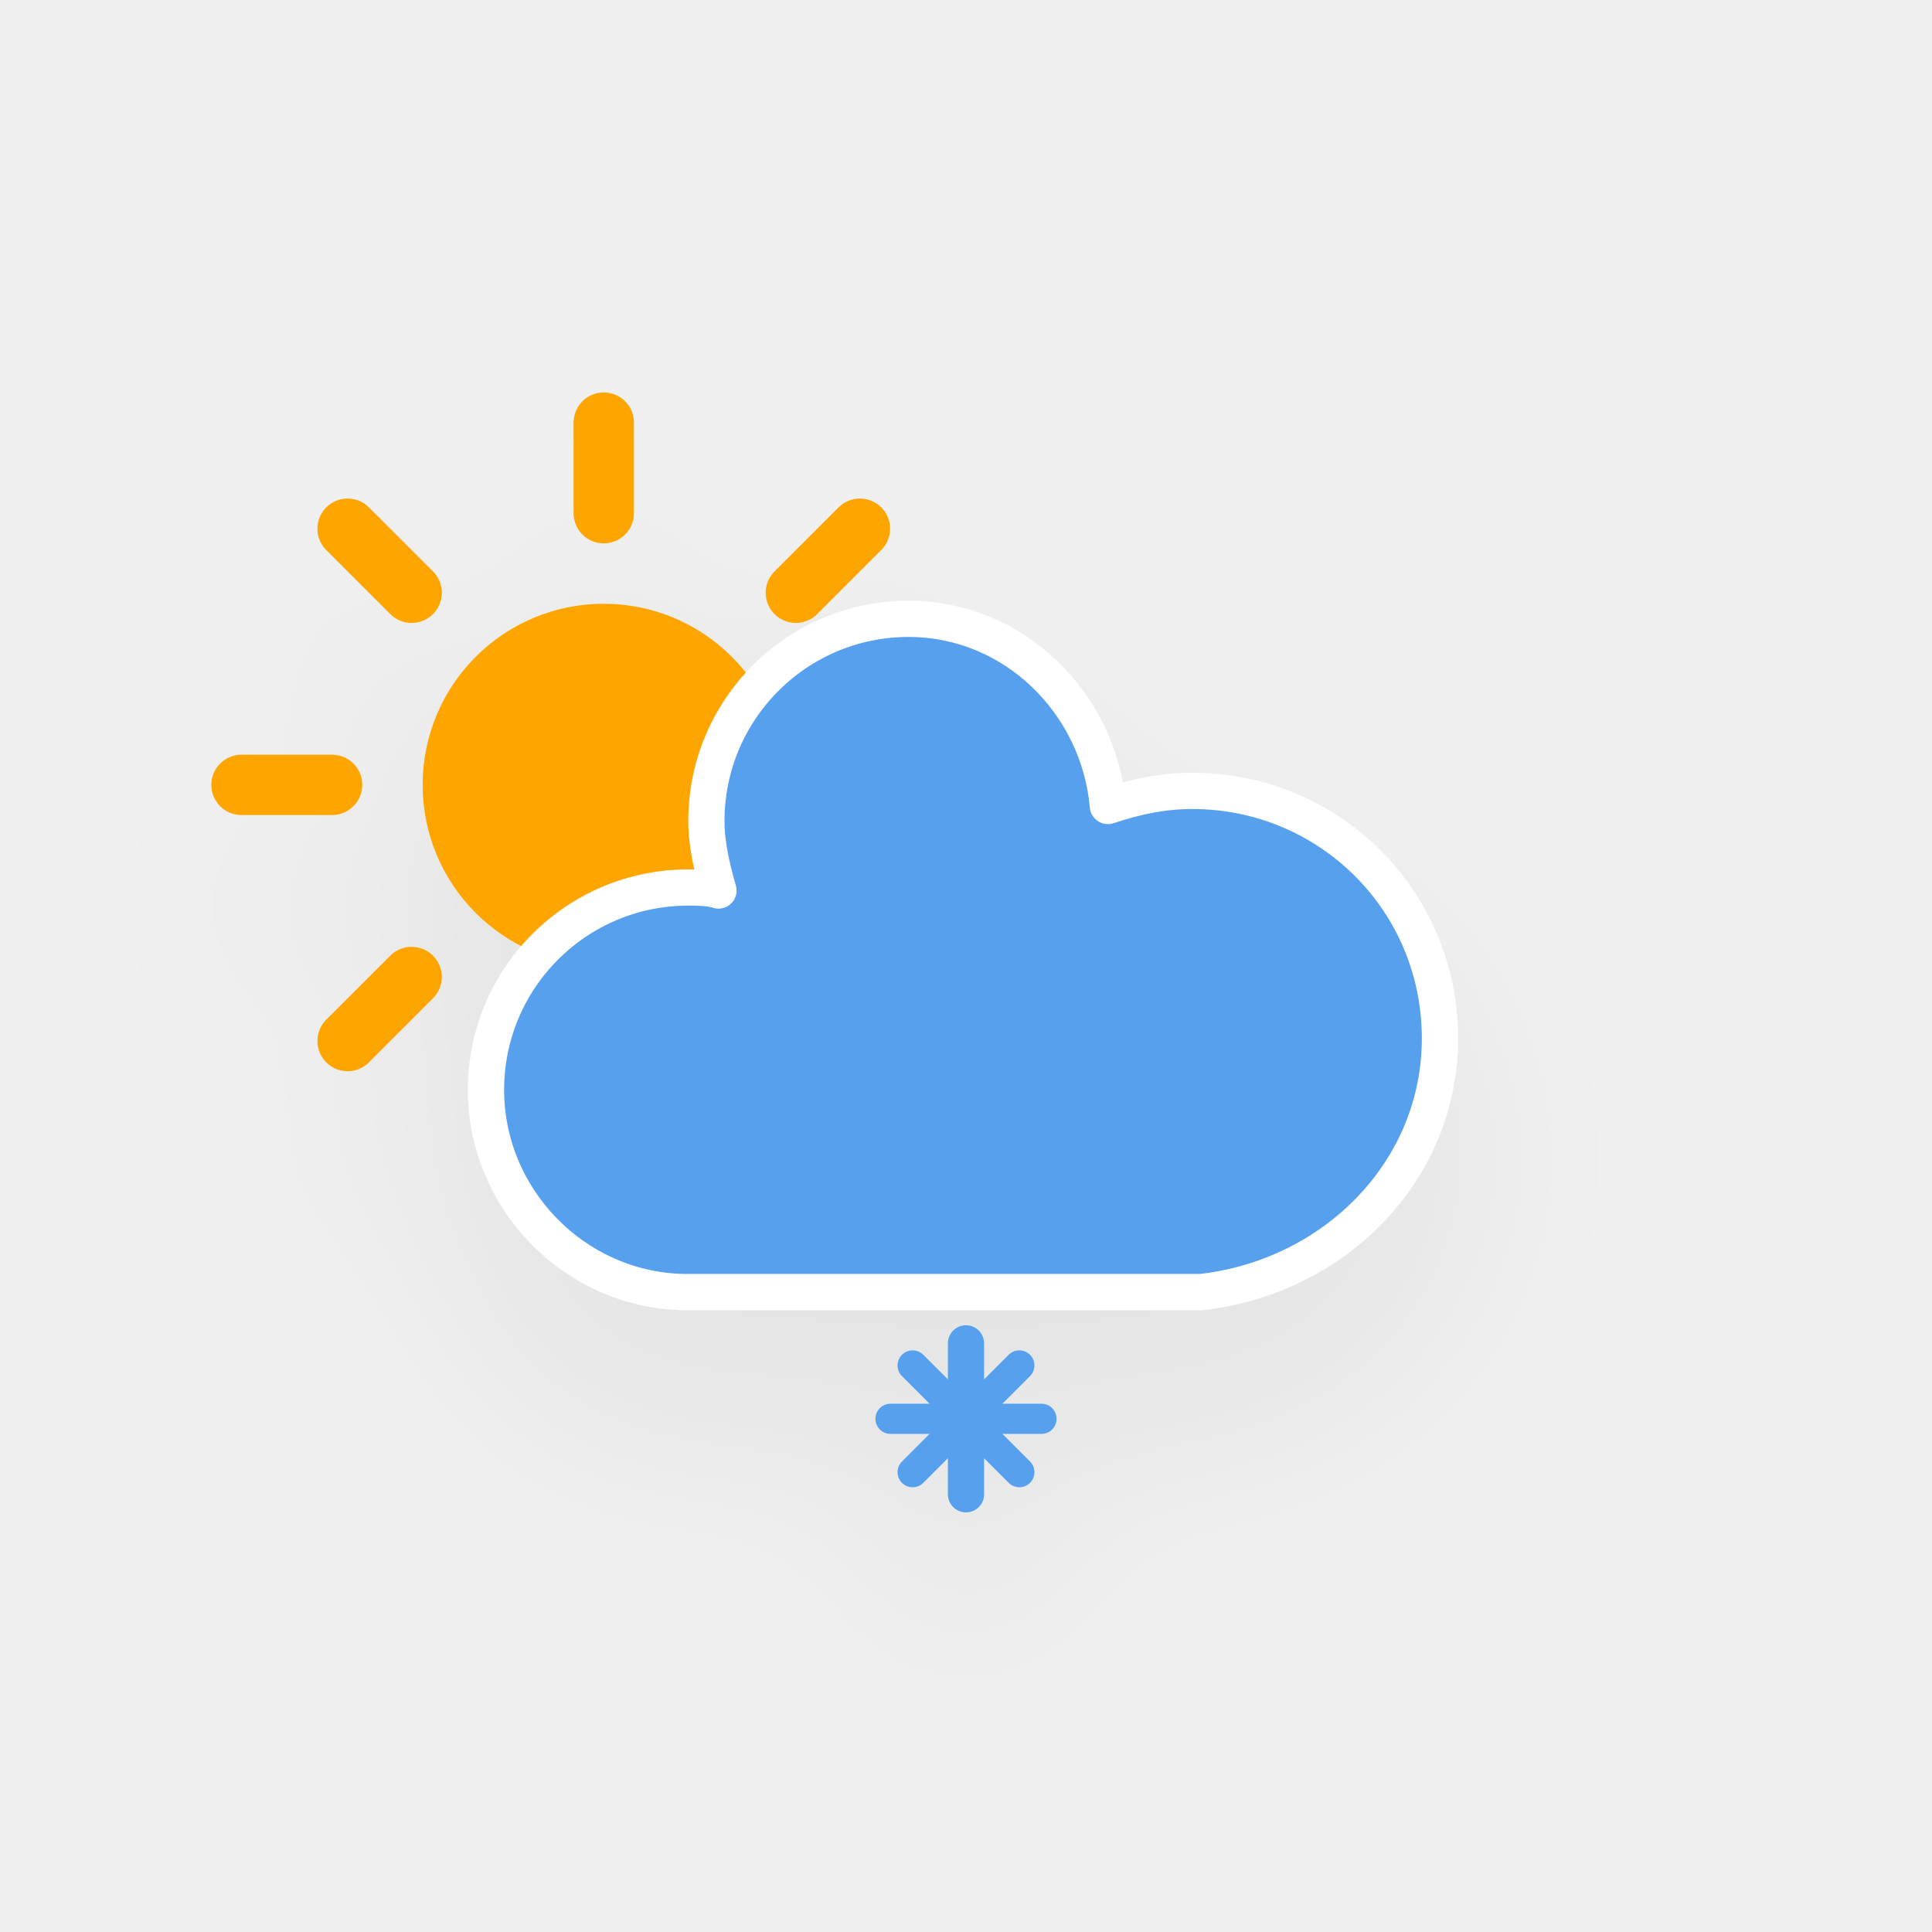
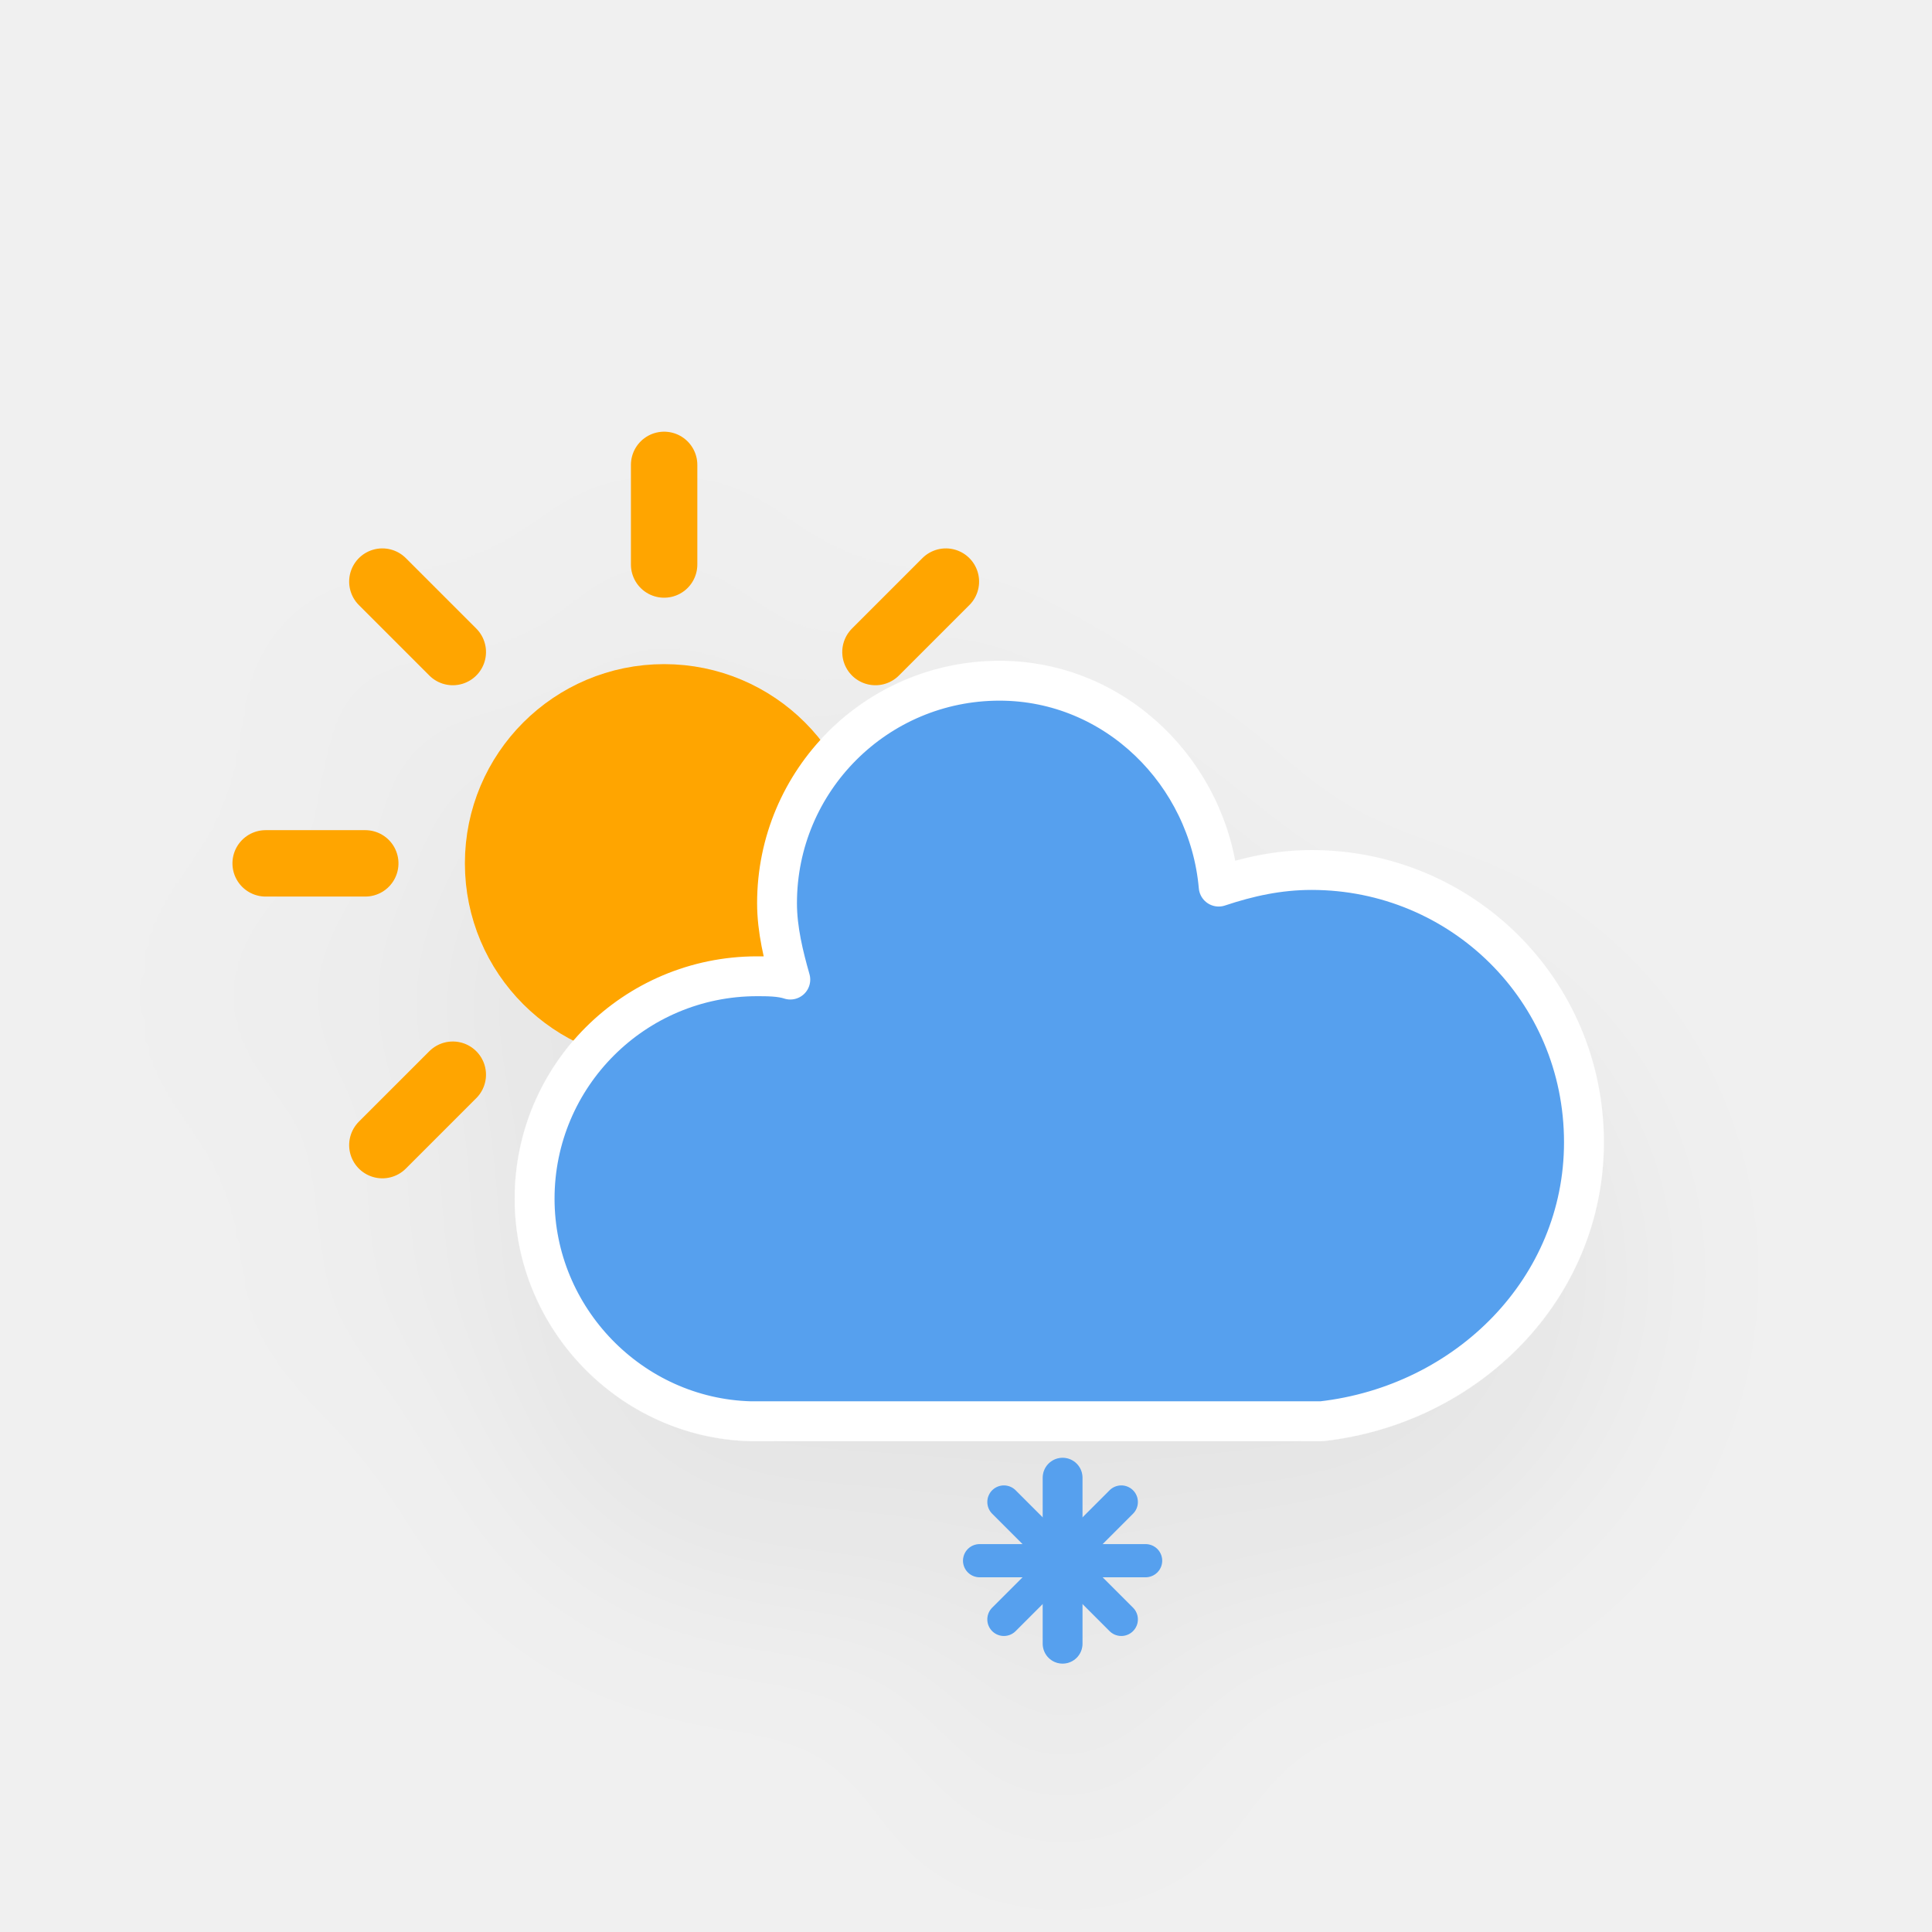
- <svg xmlns="http://www.w3.org/2000/svg" version="1.1" width="64" height="64" viewbox="0 0 64 64">
+ <svg xmlns="http://www.w3.org/2000/svg" version="1.1" width="64" height="64" style="transform: scale(1.1, 1.1)" viewbox="0 0 64 64">
  <defs>
    <filter id="blur" width="200%" height="200%">
      <feGaussianBlur in="SourceAlpha" stdDeviation="3" />
      <feOffset dx="0" dy="4" result="offsetblur" />
      <feComponentTransfer>
        <feFuncA type="linear" slope="0.05" />
      </feComponentTransfer>
      <feMerge>
        <feMergeNode />
        <feMergeNode in="SourceGraphic" />
      </feMerge>
    </filter>
    <style type="text/css">
/*
** CLOUDS
*/
@keyframes am-weather-cloud-2 {
  0% {
    -webkit-transform: translate(0px,0px);
       -moz-transform: translate(0px,0px);
        -ms-transform: translate(0px,0px);
            transform: translate(0px,0px);
  }

  50% {
    -webkit-transform: translate(2px,0px);
       -moz-transform: translate(2px,0px);
        -ms-transform: translate(2px,0px);
            transform: translate(2px,0px);
  }

  100% {
    -webkit-transform: translate(0px,0px);
       -moz-transform: translate(0px,0px);
        -ms-transform: translate(0px,0px);
            transform: translate(0px,0px);
  }
}

.am-weather-cloud-2 {
  -webkit-animation-name: am-weather-cloud-2;
     -moz-animation-name: am-weather-cloud-2;
          animation-name: am-weather-cloud-2;
  -webkit-animation-duration: 3s;
     -moz-animation-duration: 3s;
          animation-duration: 3s;
  -webkit-animation-timing-function: linear;
     -moz-animation-timing-function: linear;
          animation-timing-function: linear;
  -webkit-animation-iteration-count: infinite;
     -moz-animation-iteration-count: infinite;
          animation-iteration-count: infinite;
}

/*
** SUN
*/
@keyframes am-weather-sun {
  0% {
    -webkit-transform: rotate(0deg);
       -moz-transform: rotate(0deg);
        -ms-transform: rotate(0deg);
            transform: rotate(0deg);
  }

  100% {
    -webkit-transform: rotate(360deg);
       -moz-transform: rotate(360deg);
        -ms-transform: rotate(360deg);
            transform: rotate(360deg);
  }
}

.am-weather-sun {
  -webkit-animation-name: am-weather-sun;
     -moz-animation-name: am-weather-sun;
      -ms-animation-name: am-weather-sun;
          animation-name: am-weather-sun;
  -webkit-animation-duration: 9s;
     -moz-animation-duration: 9s;
      -ms-animation-duration: 9s;
          animation-duration: 9s;
  -webkit-animation-timing-function: linear;
     -moz-animation-timing-function: linear;
      -ms-animation-timing-function: linear;
          animation-timing-function: linear;
  -webkit-animation-iteration-count: infinite;
     -moz-animation-iteration-count: infinite;
      -ms-animation-iteration-count: infinite;
          animation-iteration-count: infinite;
}

@keyframes am-weather-sun-shiny {
  0% {
    stroke-dasharray: 3px 10px;
    stroke-dashoffset: 0px;
  }

  50% {
    stroke-dasharray: 0.1px 10px;
    stroke-dashoffset: -1px;
  }

  100% {
    stroke-dasharray: 3px 10px;
    stroke-dashoffset: 0px;
  }
}

.am-weather-sun-shiny line {
  -webkit-animation-name: am-weather-sun-shiny;
     -moz-animation-name: am-weather-sun-shiny;
      -ms-animation-name: am-weather-sun-shiny;
          animation-name: am-weather-sun-shiny;
  -webkit-animation-duration: 2s;
     -moz-animation-duration: 2s;
      -ms-animation-duration: 2s;
          animation-duration: 2s;
  -webkit-animation-timing-function: linear;
     -moz-animation-timing-function: linear;
      -ms-animation-timing-function: linear;
          animation-timing-function: linear;
  -webkit-animation-iteration-count: infinite;
     -moz-animation-iteration-count: infinite;
      -ms-animation-iteration-count: infinite;
          animation-iteration-count: infinite;
}

/*
** SNOW
*/
@keyframes am-weather-snow {
  0% {
    -webkit-transform: translateX(0) translateY(0);
       -moz-transform: translateX(0) translateY(0);
        -ms-transform: translateX(0) translateY(0);
            transform: translateX(0) translateY(0);
  }

  33.33% {
    -webkit-transform: translateX(-1.2px) translateY(2px);
       -moz-transform: translateX(-1.2px) translateY(2px);
        -ms-transform: translateX(-1.2px) translateY(2px);
            transform: translateX(-1.2px) translateY(2px);
  }

  66.66% {
    -webkit-transform: translateX(1.4px) translateY(4px);
       -moz-transform: translateX(1.4px) translateY(4px);
        -ms-transform: translateX(1.4px) translateY(4px);
            transform: translateX(1.4px) translateY(4px);
    opacity: 1;
  }

  100% {
    -webkit-transform: translateX(-1.6px) translateY(6px);
       -moz-transform: translateX(-1.6px) translateY(6px);
        -ms-transform: translateX(-1.6px) translateY(6px);
            transform: translateX(-1.6px) translateY(6px);
    opacity: 0;
  }
}

.am-weather-snow-1 {
  -webkit-animation-name: am-weather-snow;
     -moz-animation-name: am-weather-snow;
      -ms-animation-name: am-weather-snow;
          animation-name: am-weather-snow;
  -webkit-animation-duration: 2s;
     -moz-animation-duration: 2s;
      -ms-animation-duration: 2s;
          animation-duration: 2s;
  -webkit-animation-timing-function: linear;
     -moz-animation-timing-function: linear;
      -ms-animation-timing-function: linear;
          animation-timing-function: linear;
  -webkit-animation-iteration-count: infinite;
     -moz-animation-iteration-count: infinite;
      -ms-animation-iteration-count: infinite;
          animation-iteration-count: infinite;
}
        </style>
  </defs>
  <g filter="url(#blur)" id="snowy-2">
    <g transform="translate(20,10)">
      <g transform="translate(0,16)">
        <g class="am-weather-sun">
          <g>
            <line fill="none" stroke="orange" stroke-linecap="round" stroke-width="2" transform="translate(0,9)" x1="0" x2="0" y1="0" y2="3" />
          </g>
          <g transform="rotate(45)">
            <line fill="none" stroke="orange" stroke-linecap="round" stroke-width="2" transform="translate(0,9)" x1="0" x2="0" y1="0" y2="3" />
          </g>
          <g transform="rotate(90)">
            <line fill="none" stroke="orange" stroke-linecap="round" stroke-width="2" transform="translate(0,9)" x1="0" x2="0" y1="0" y2="3" />
          </g>
          <g transform="rotate(135)">
            <line fill="none" stroke="orange" stroke-linecap="round" stroke-width="2" transform="translate(0,9)" x1="0" x2="0" y1="0" y2="3" />
          </g>
          <g transform="rotate(180)">
            <line fill="none" stroke="orange" stroke-linecap="round" stroke-width="2" transform="translate(0,9)" x1="0" x2="0" y1="0" y2="3" />
          </g>
          <g transform="rotate(225)">
            <line fill="none" stroke="orange" stroke-linecap="round" stroke-width="2" transform="translate(0,9)" x1="0" x2="0" y1="0" y2="3" />
          </g>
          <g transform="rotate(270)">
            <line fill="none" stroke="orange" stroke-linecap="round" stroke-width="2" transform="translate(0,9)" x1="0" x2="0" y1="0" y2="3" />
          </g>
          <g transform="rotate(315)">
            <line fill="none" stroke="orange" stroke-linecap="round" stroke-width="2" transform="translate(0,9)" x1="0" x2="0" y1="0" y2="3" />
          </g>
        </g>
        <circle cx="0" cy="0" fill="orange" r="5" stroke="orange" stroke-width="2" />
      </g>
      <g class="am-weather-cloud-2">
        <path d="M47.7,35.4c0-4.6-3.7-8.2-8.2-8.2c-1,0-1.9,0.2-2.8,0.5c-0.3-3.4-3.1-6.2-6.6-6.2c-3.7,0-6.7,3-6.7,6.7c0,0.8,0.2,1.6,0.4,2.3    c-0.3-0.1-0.7-0.1-1-0.1c-3.7,0-6.7,3-6.7,6.7c0,3.6,2.9,6.6,6.5,6.7l17.2,0C44.2,43.3,47.7,39.8,47.7,35.4z" fill="#57A0EE" stroke="white" stroke-linejoin="round" stroke-width="1.2" transform="translate(-20,-11)" />
      </g>
    </g>
    <g class="am-weather-snow-1">
      <g transform="translate(32,38)">
        <line fill="none" stroke="#57A0EE" stroke-linecap="round" stroke-width="1.2" transform="translate(0,9), rotate(0)" x1="0" x2="0" y1="-2.5" y2="2.5" />
        <line fill="none" stroke="#57A0EE" stroke-linecap="round" stroke-width="1" transform="translate(0,9), rotate(45)" x1="0" x2="0" y1="-2.5" y2="2.5" />
        <line fill="none" stroke="#57A0EE" stroke-linecap="round" stroke-width="1" transform="translate(0,9), rotate(90)" x1="0" x2="0" y1="-2.5" y2="2.5" />
        <line fill="none" stroke="#57A0EE" stroke-linecap="round" stroke-width="1" transform="translate(0,9), rotate(135)" x1="0" x2="0" y1="-2.5" y2="2.5" />
      </g>
    </g>
  </g>
</svg>
